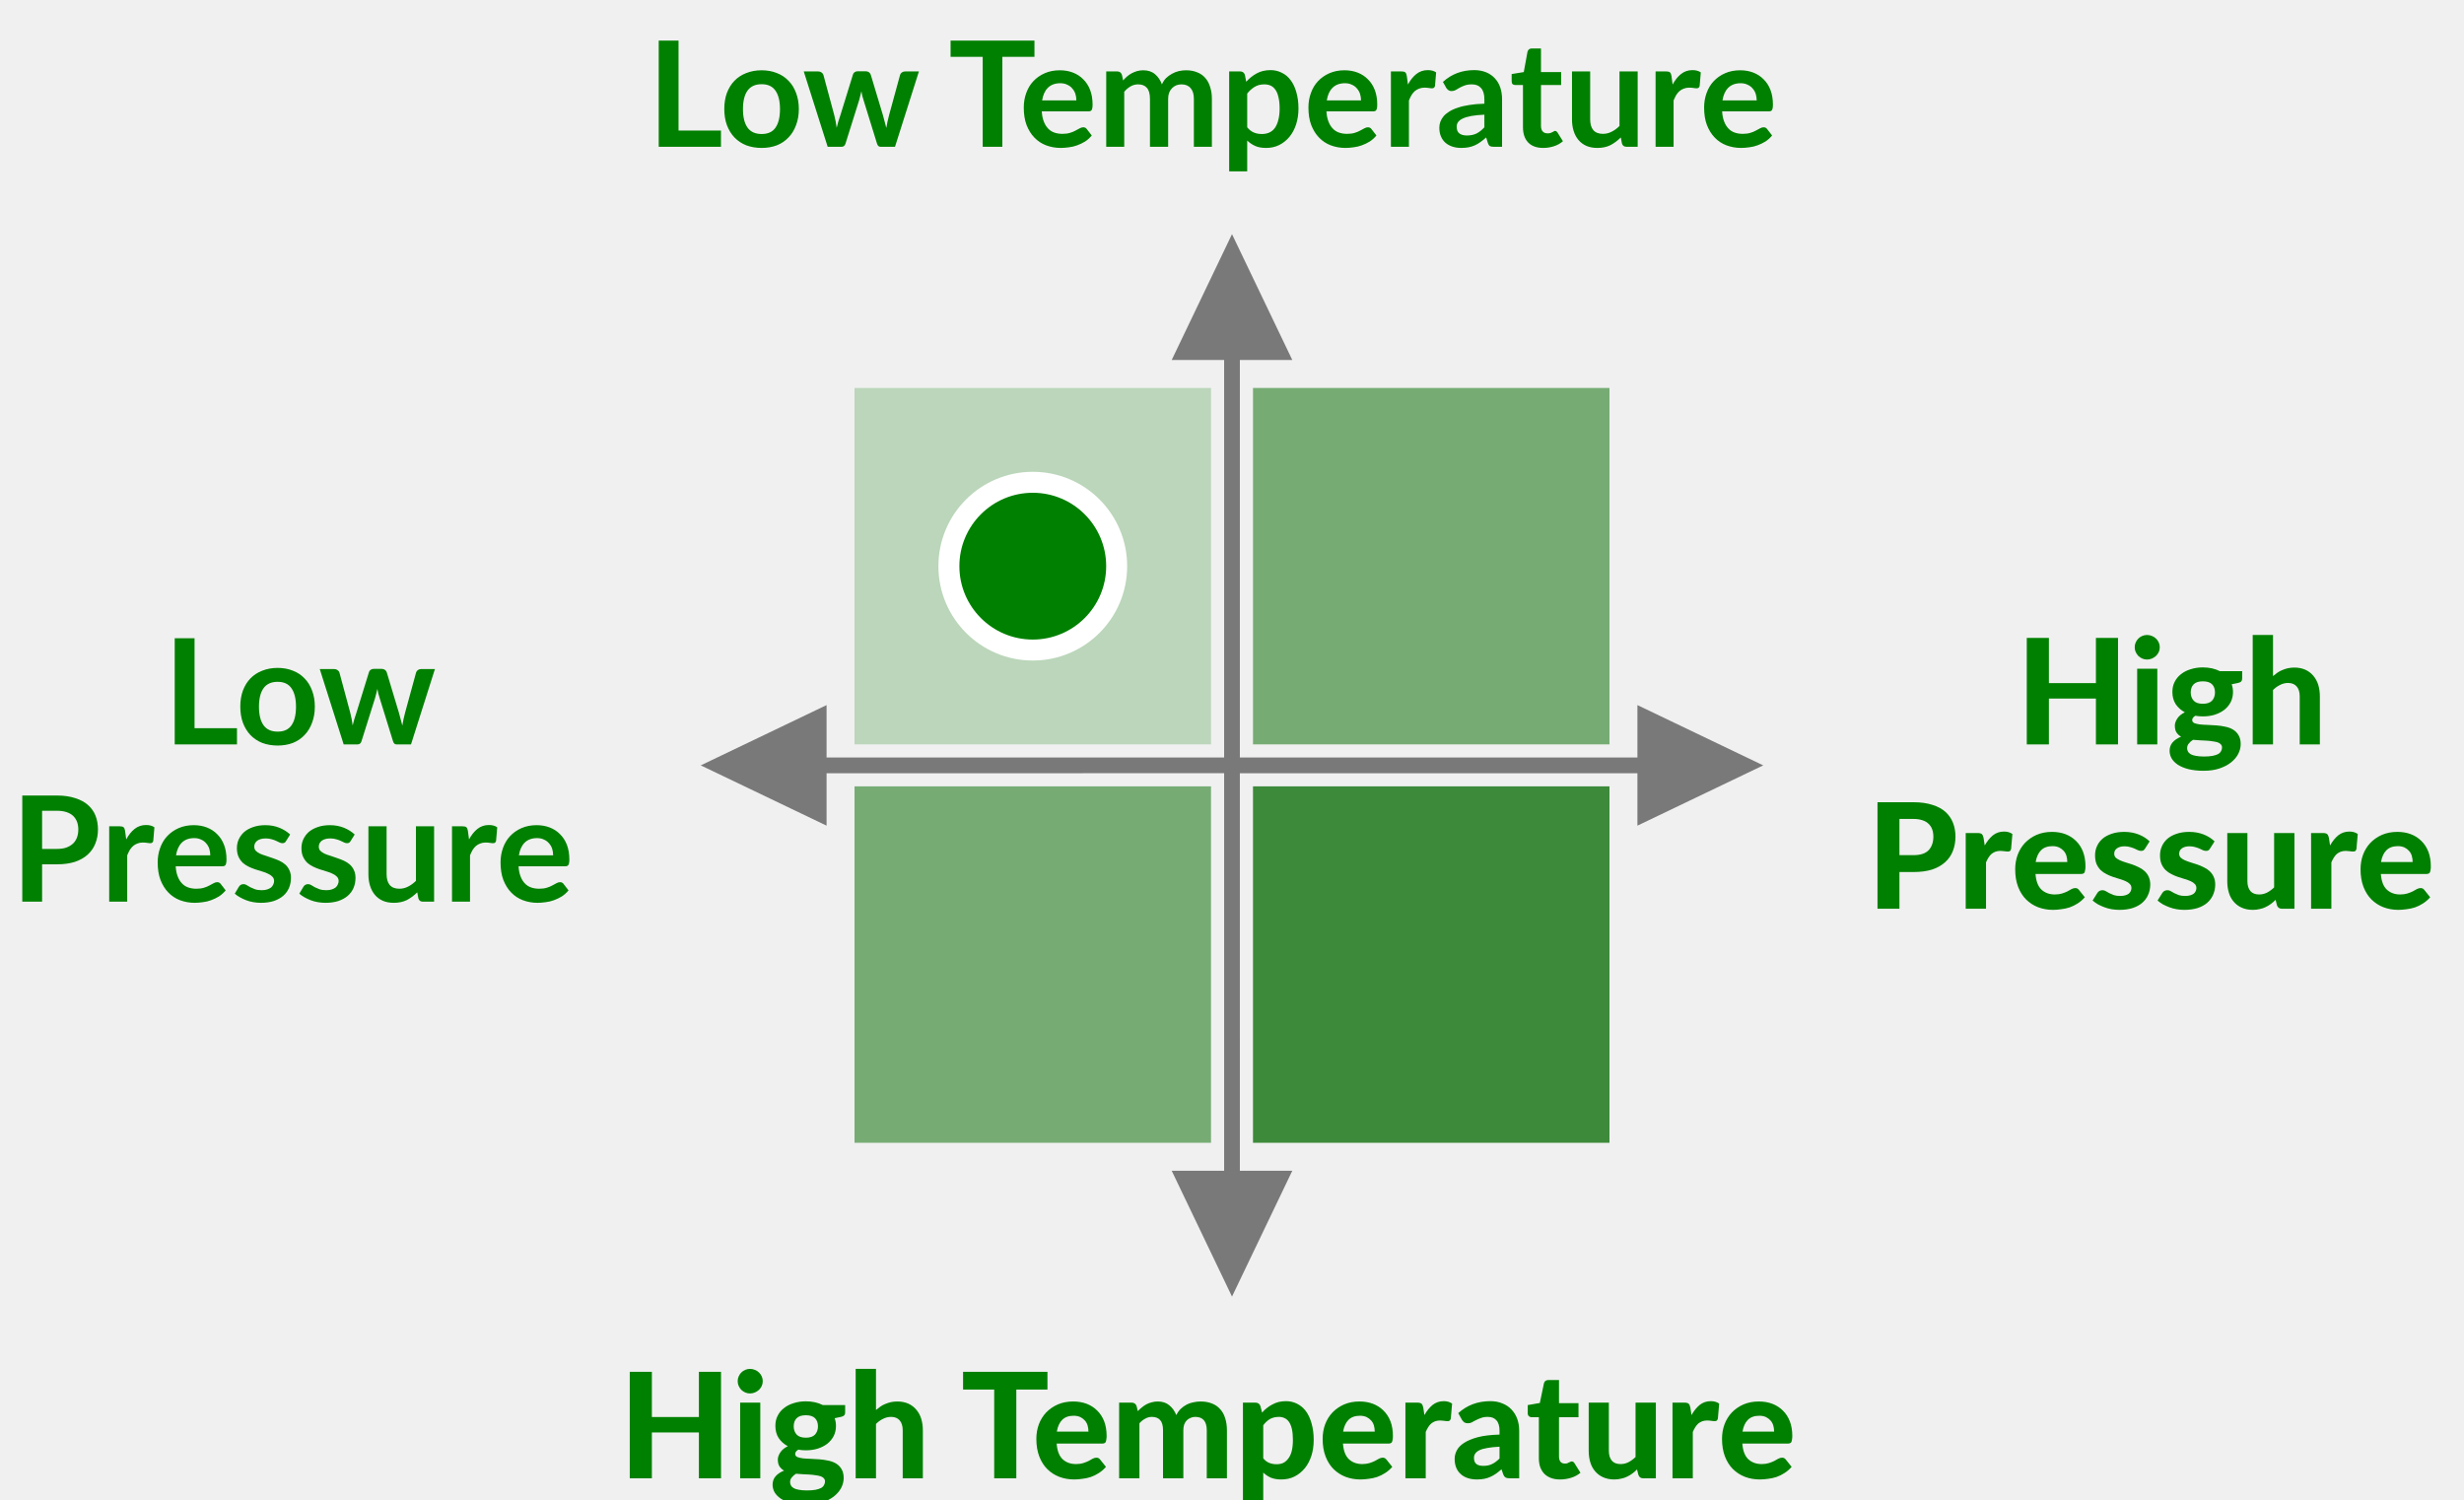
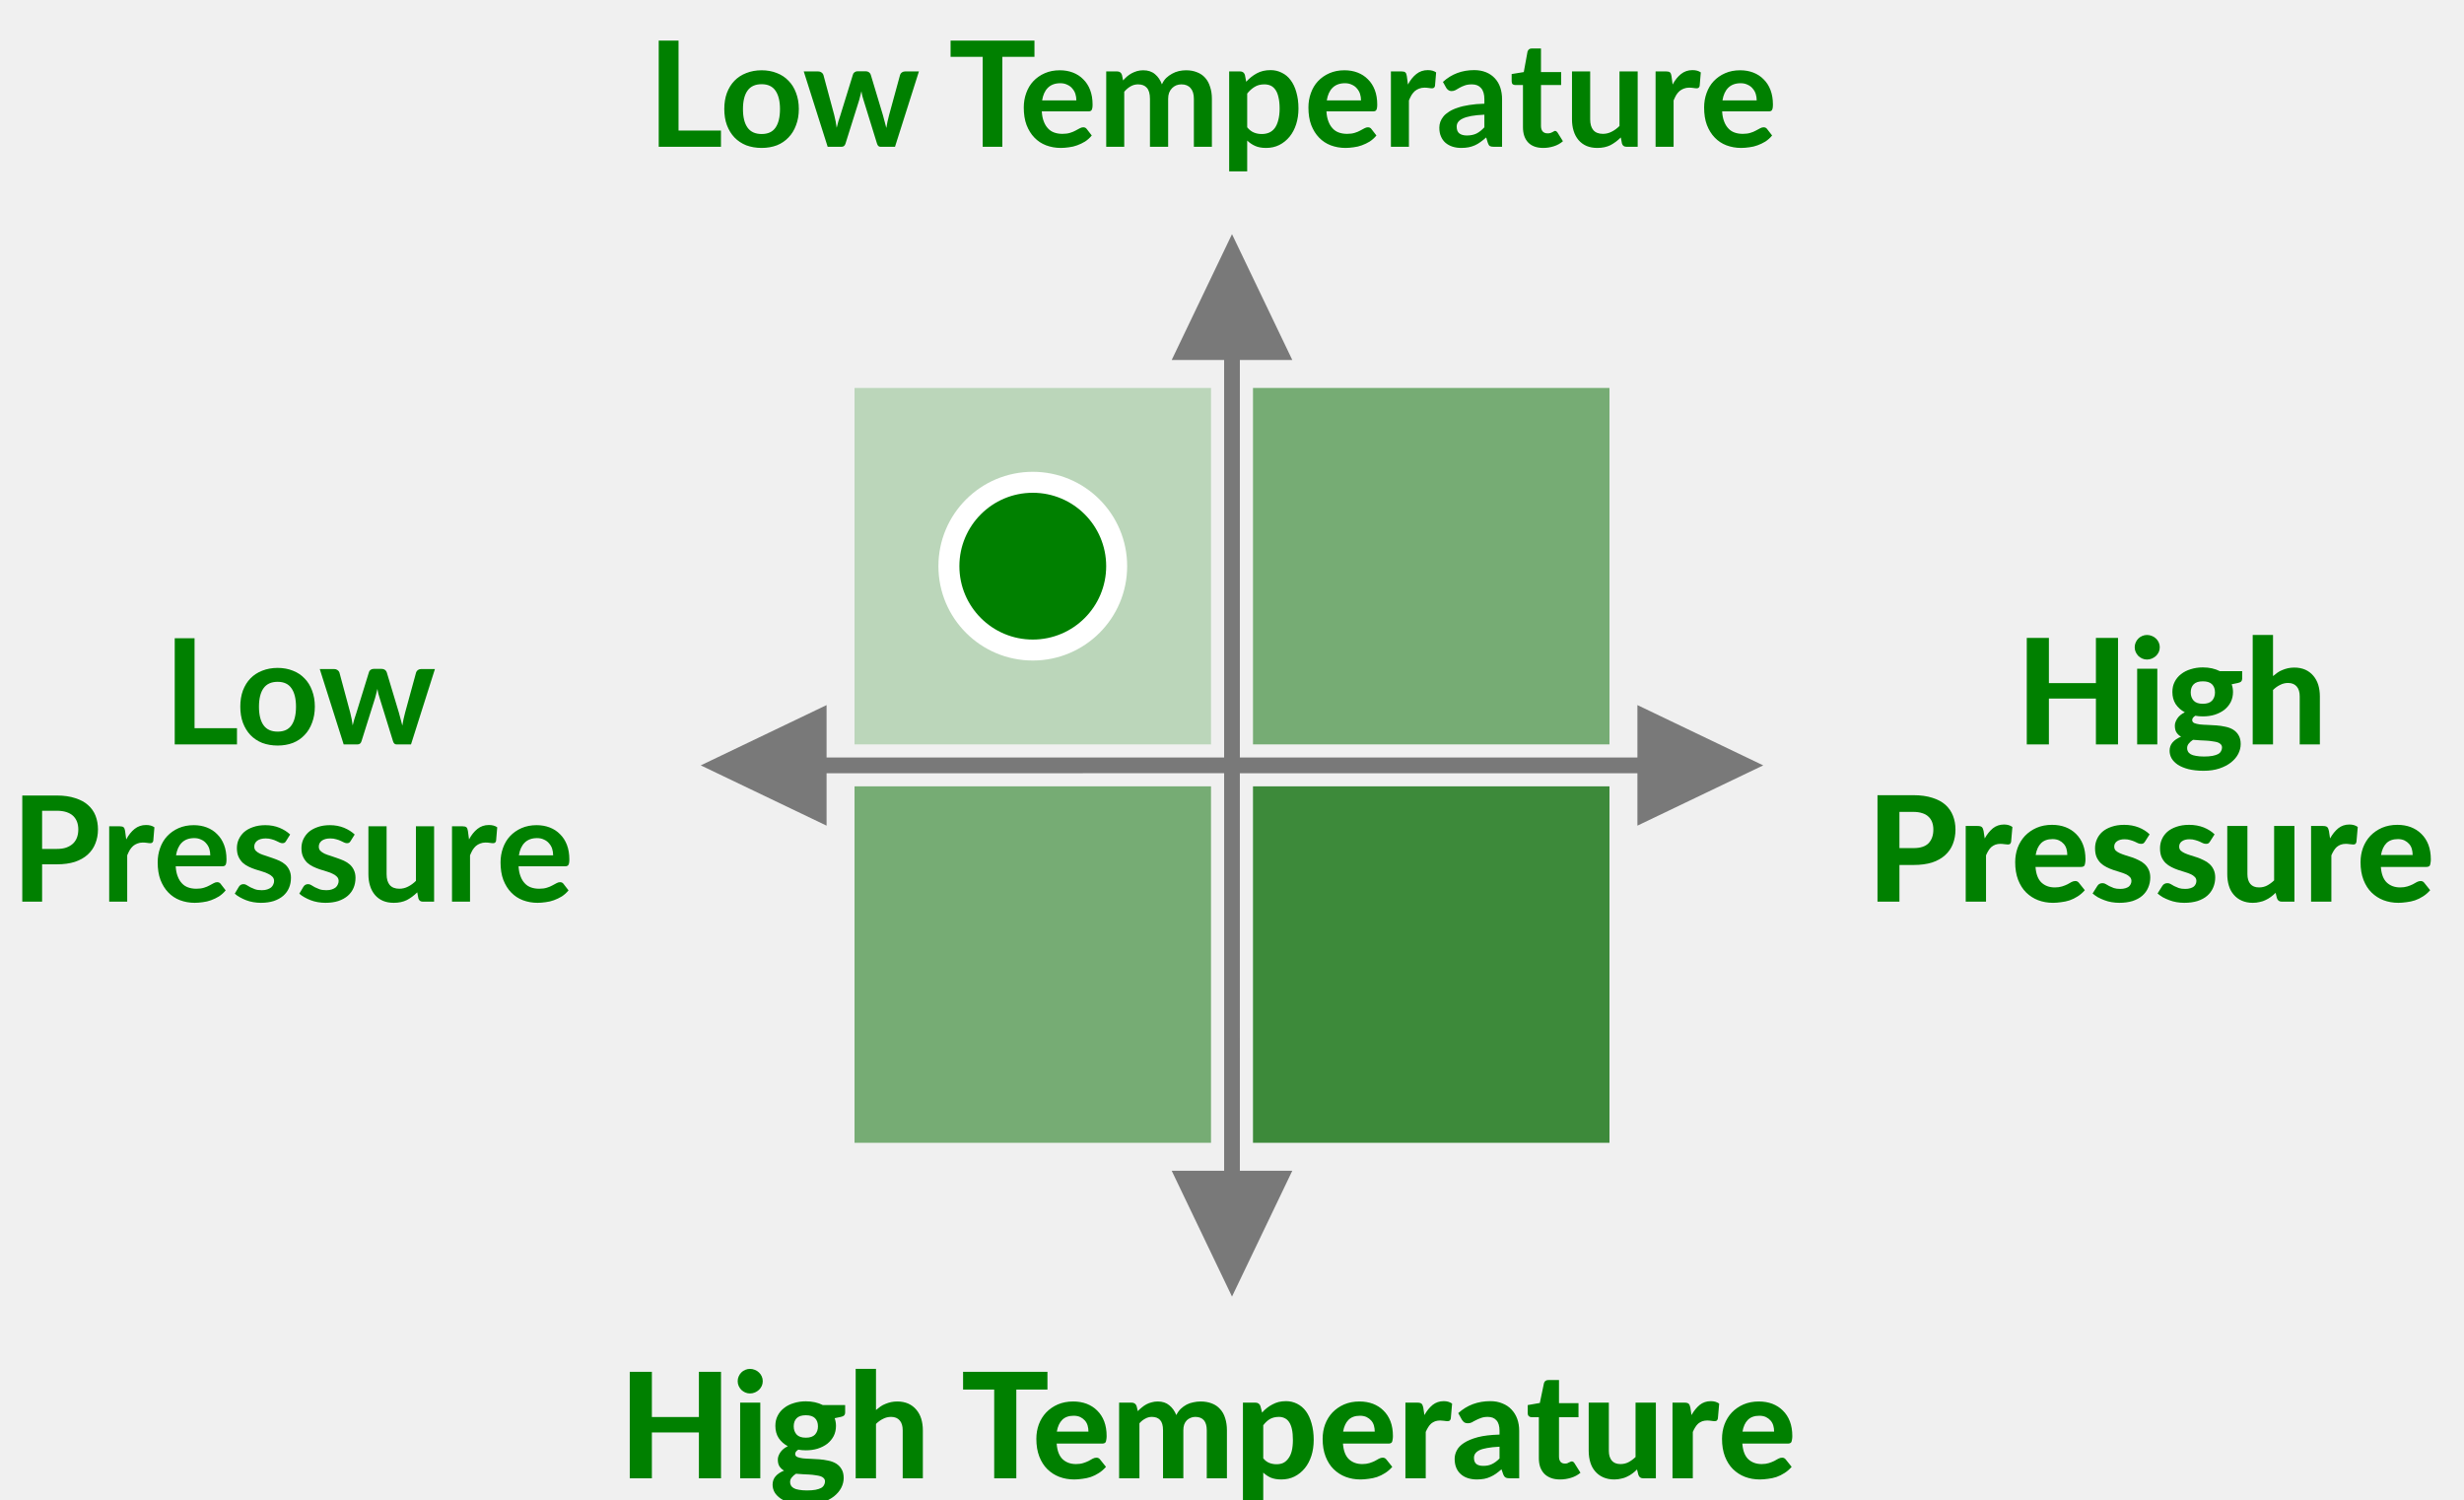
<svg xmlns="http://www.w3.org/2000/svg" width="235" height="143">
  <g fill="none" fill-rule="evenodd">
    <path d="M0 0h235v142H0V0z" />
    <path fill="#FFF" d="M119.5 75h34v34h-34z" />
    <path fill="#1B7517" opacity=".85" d="M119.5 75h34v34h-34z" />
    <path fill="#FFF" d="M81.5 75h34v34h-34z" />
    <path fill="#1B7517" opacity=".6" d="M81.5 75h34v34h-34z" />
    <path fill="#FFF" d="M119.5 37h34v34h-34z" />
    <path fill="#1B7517" opacity=".6" d="M119.5 37h34v34h-34z" />
    <path fill="#FFF" d="M81.5 37h34v34h-34z" />
    <path fill="#1B7517" opacity=".3" d="M81.5 37h34v34h-34z" />
    <path fill="#797979" fill-rule="nonzero" d="m117.5 22.333 5.75 12h-5v37.916l37.916.001v-5l12 5.75-12 5.75v-5h-37.917l.001 37.916h5l-5.75 12-5.75-12h5V73.749l-37.917.001v5l-12-5.75 12-5.75v5h37.916l.001-37.917h-5z" />
    <path d="M98.5 45a9 9 0 1 1 0 18 9 9 0 0 1 0-18z" fill="#FFF" fill-rule="nonzero" />
    <path d="M98.5 47a7 7 0 1 0 0 14 7 7 0 0 0 0-14z" fill="green" fill-rule="nonzero" />
    <text font-family="Lato-Black, Lato" font-size="14" font-weight="800" fill="green">
      <tspan x="59" y="141">High Temperature</tspan>
    </text>
    <text font-family="Lato-Black, Lato" font-size="14" font-weight="800" fill="green">
      <tspan x="192.238" y="71">High</tspan>
-       <tspan x="178" y="86.672">Pressure</tspan>
+       <tspan x="178" y="86">Pressure</tspan>
    </text>
    <text font-family="Lato-Bold, Lato" font-size="14" font-weight="bold" fill="green">
      <tspan x="15.539" y="71">Low</tspan>
      <tspan x="1" y="86">Pressure</tspan>
    </text>
    <text font-family="Lato-Bold, Lato" font-size="14" font-weight="bold" fill="green">
      <tspan x="61.7" y="14">Low Temperature</tspan>
    </text>
  </g>
</svg>
